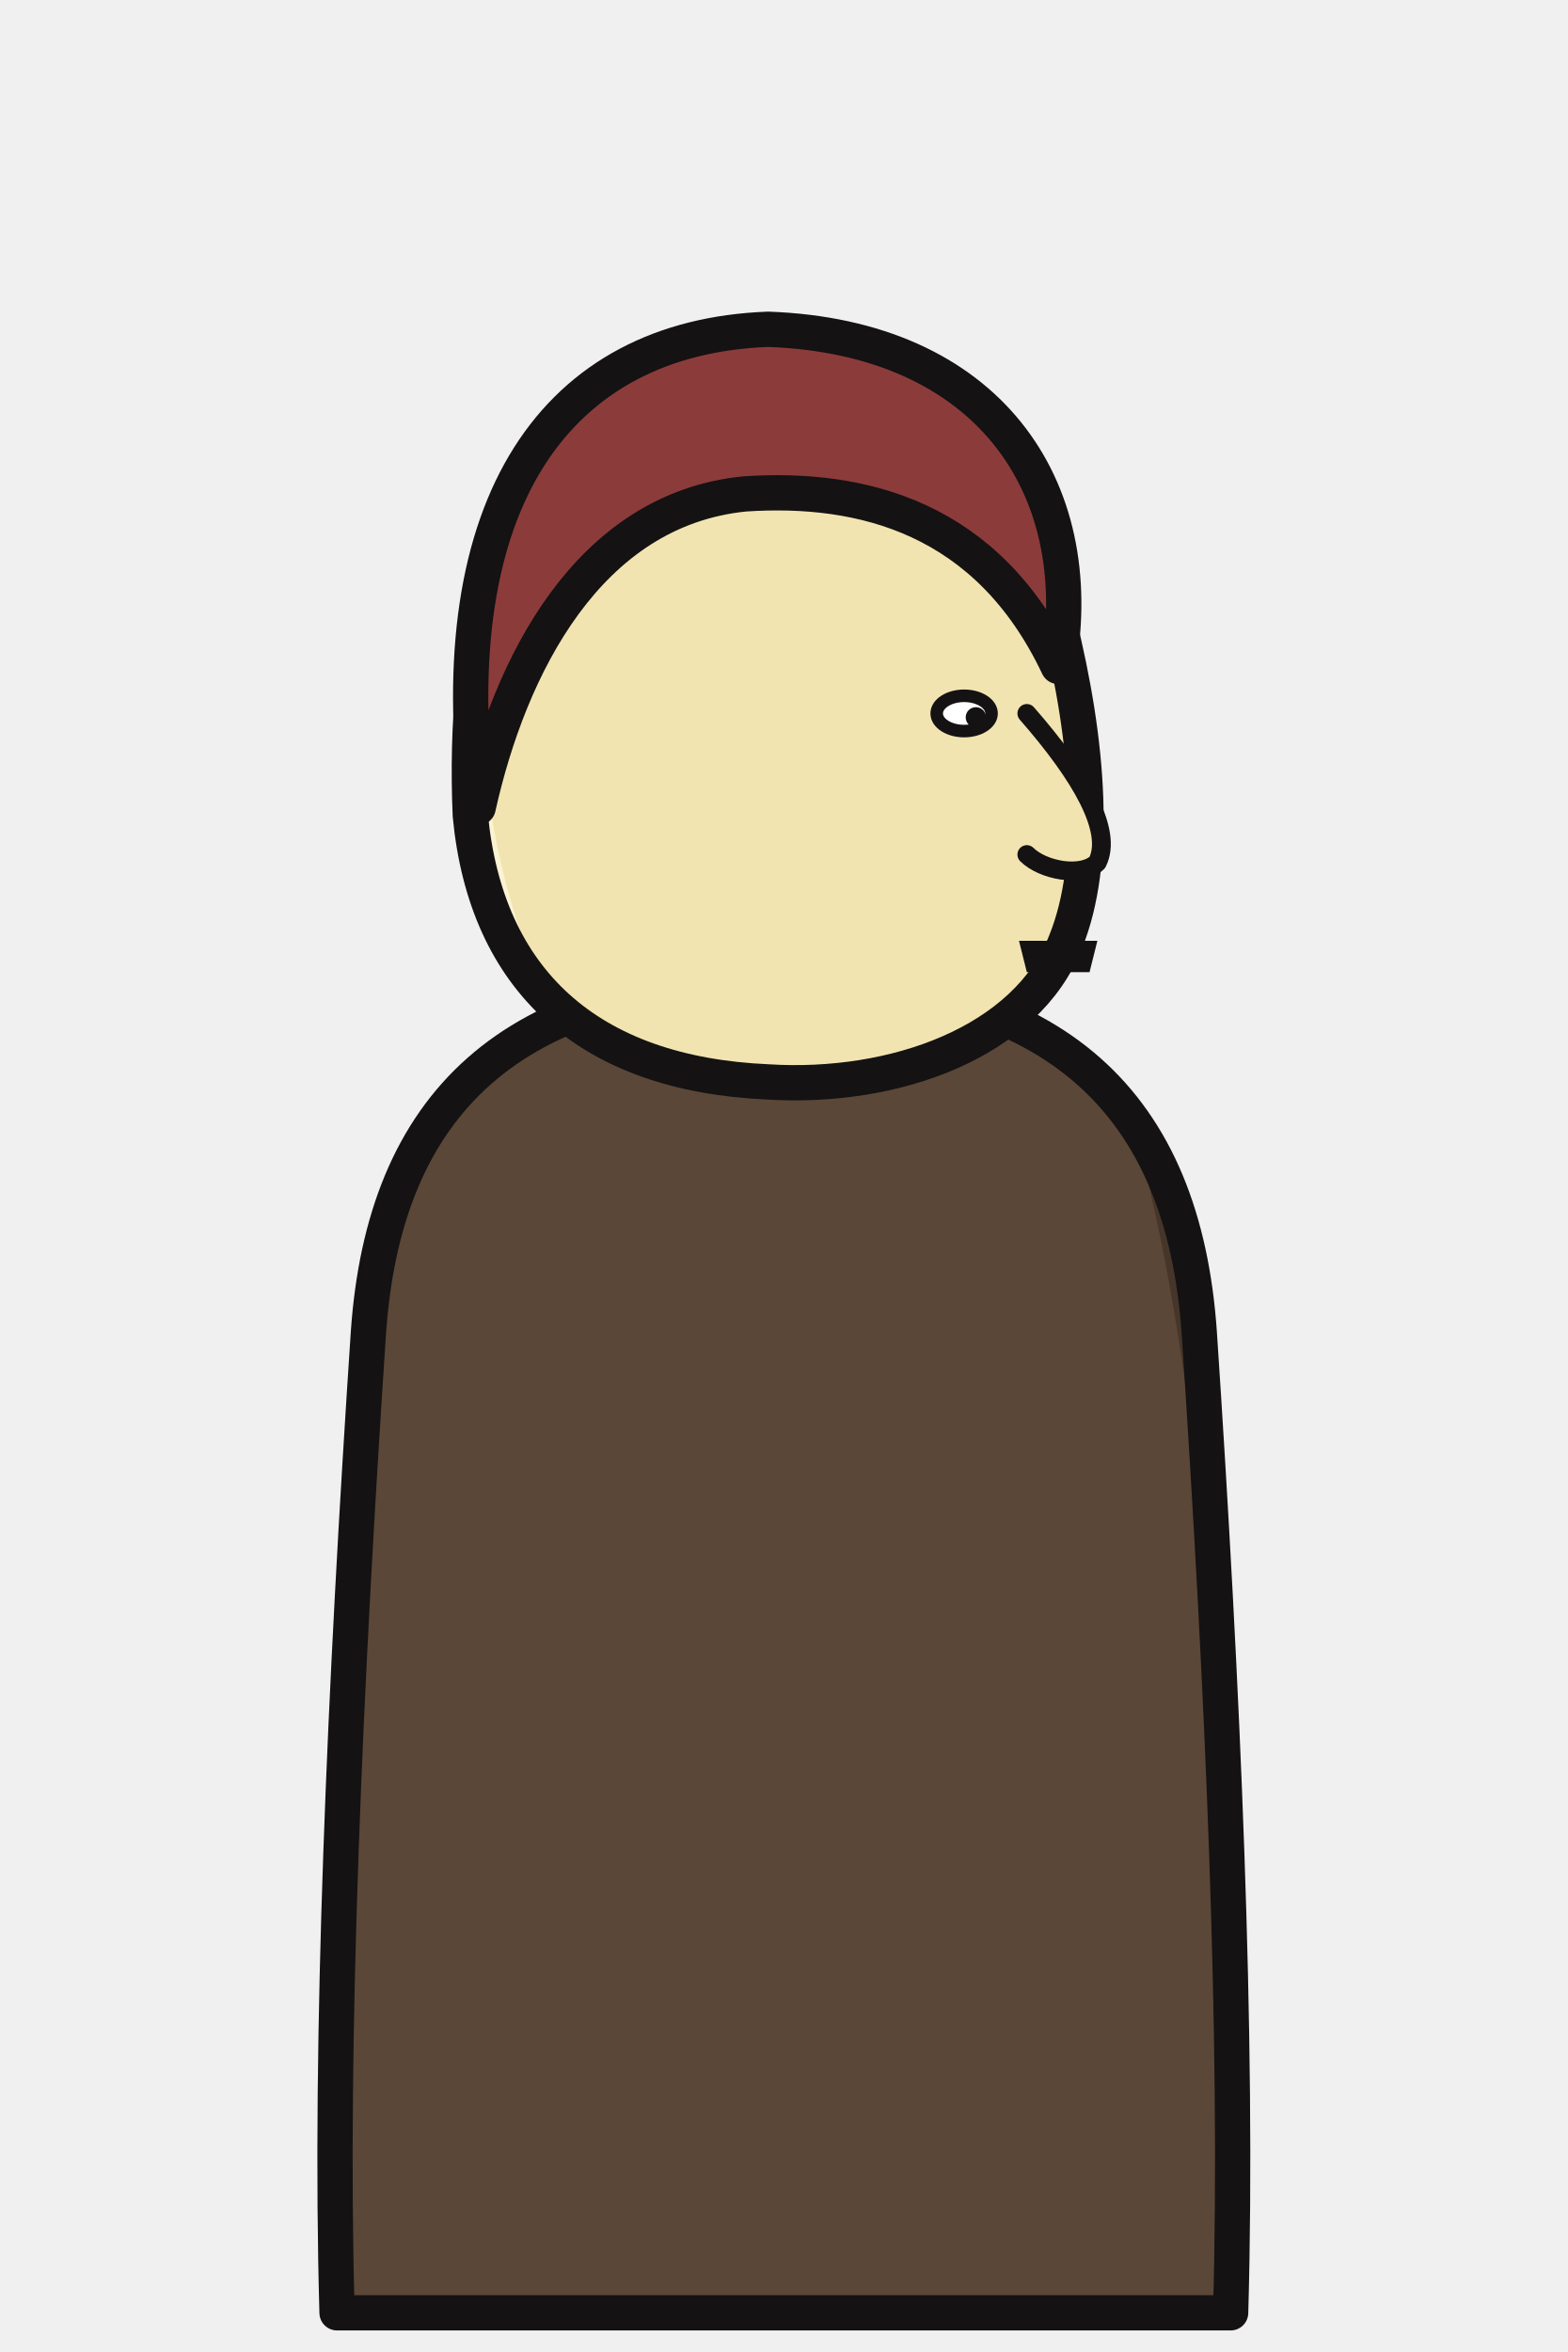
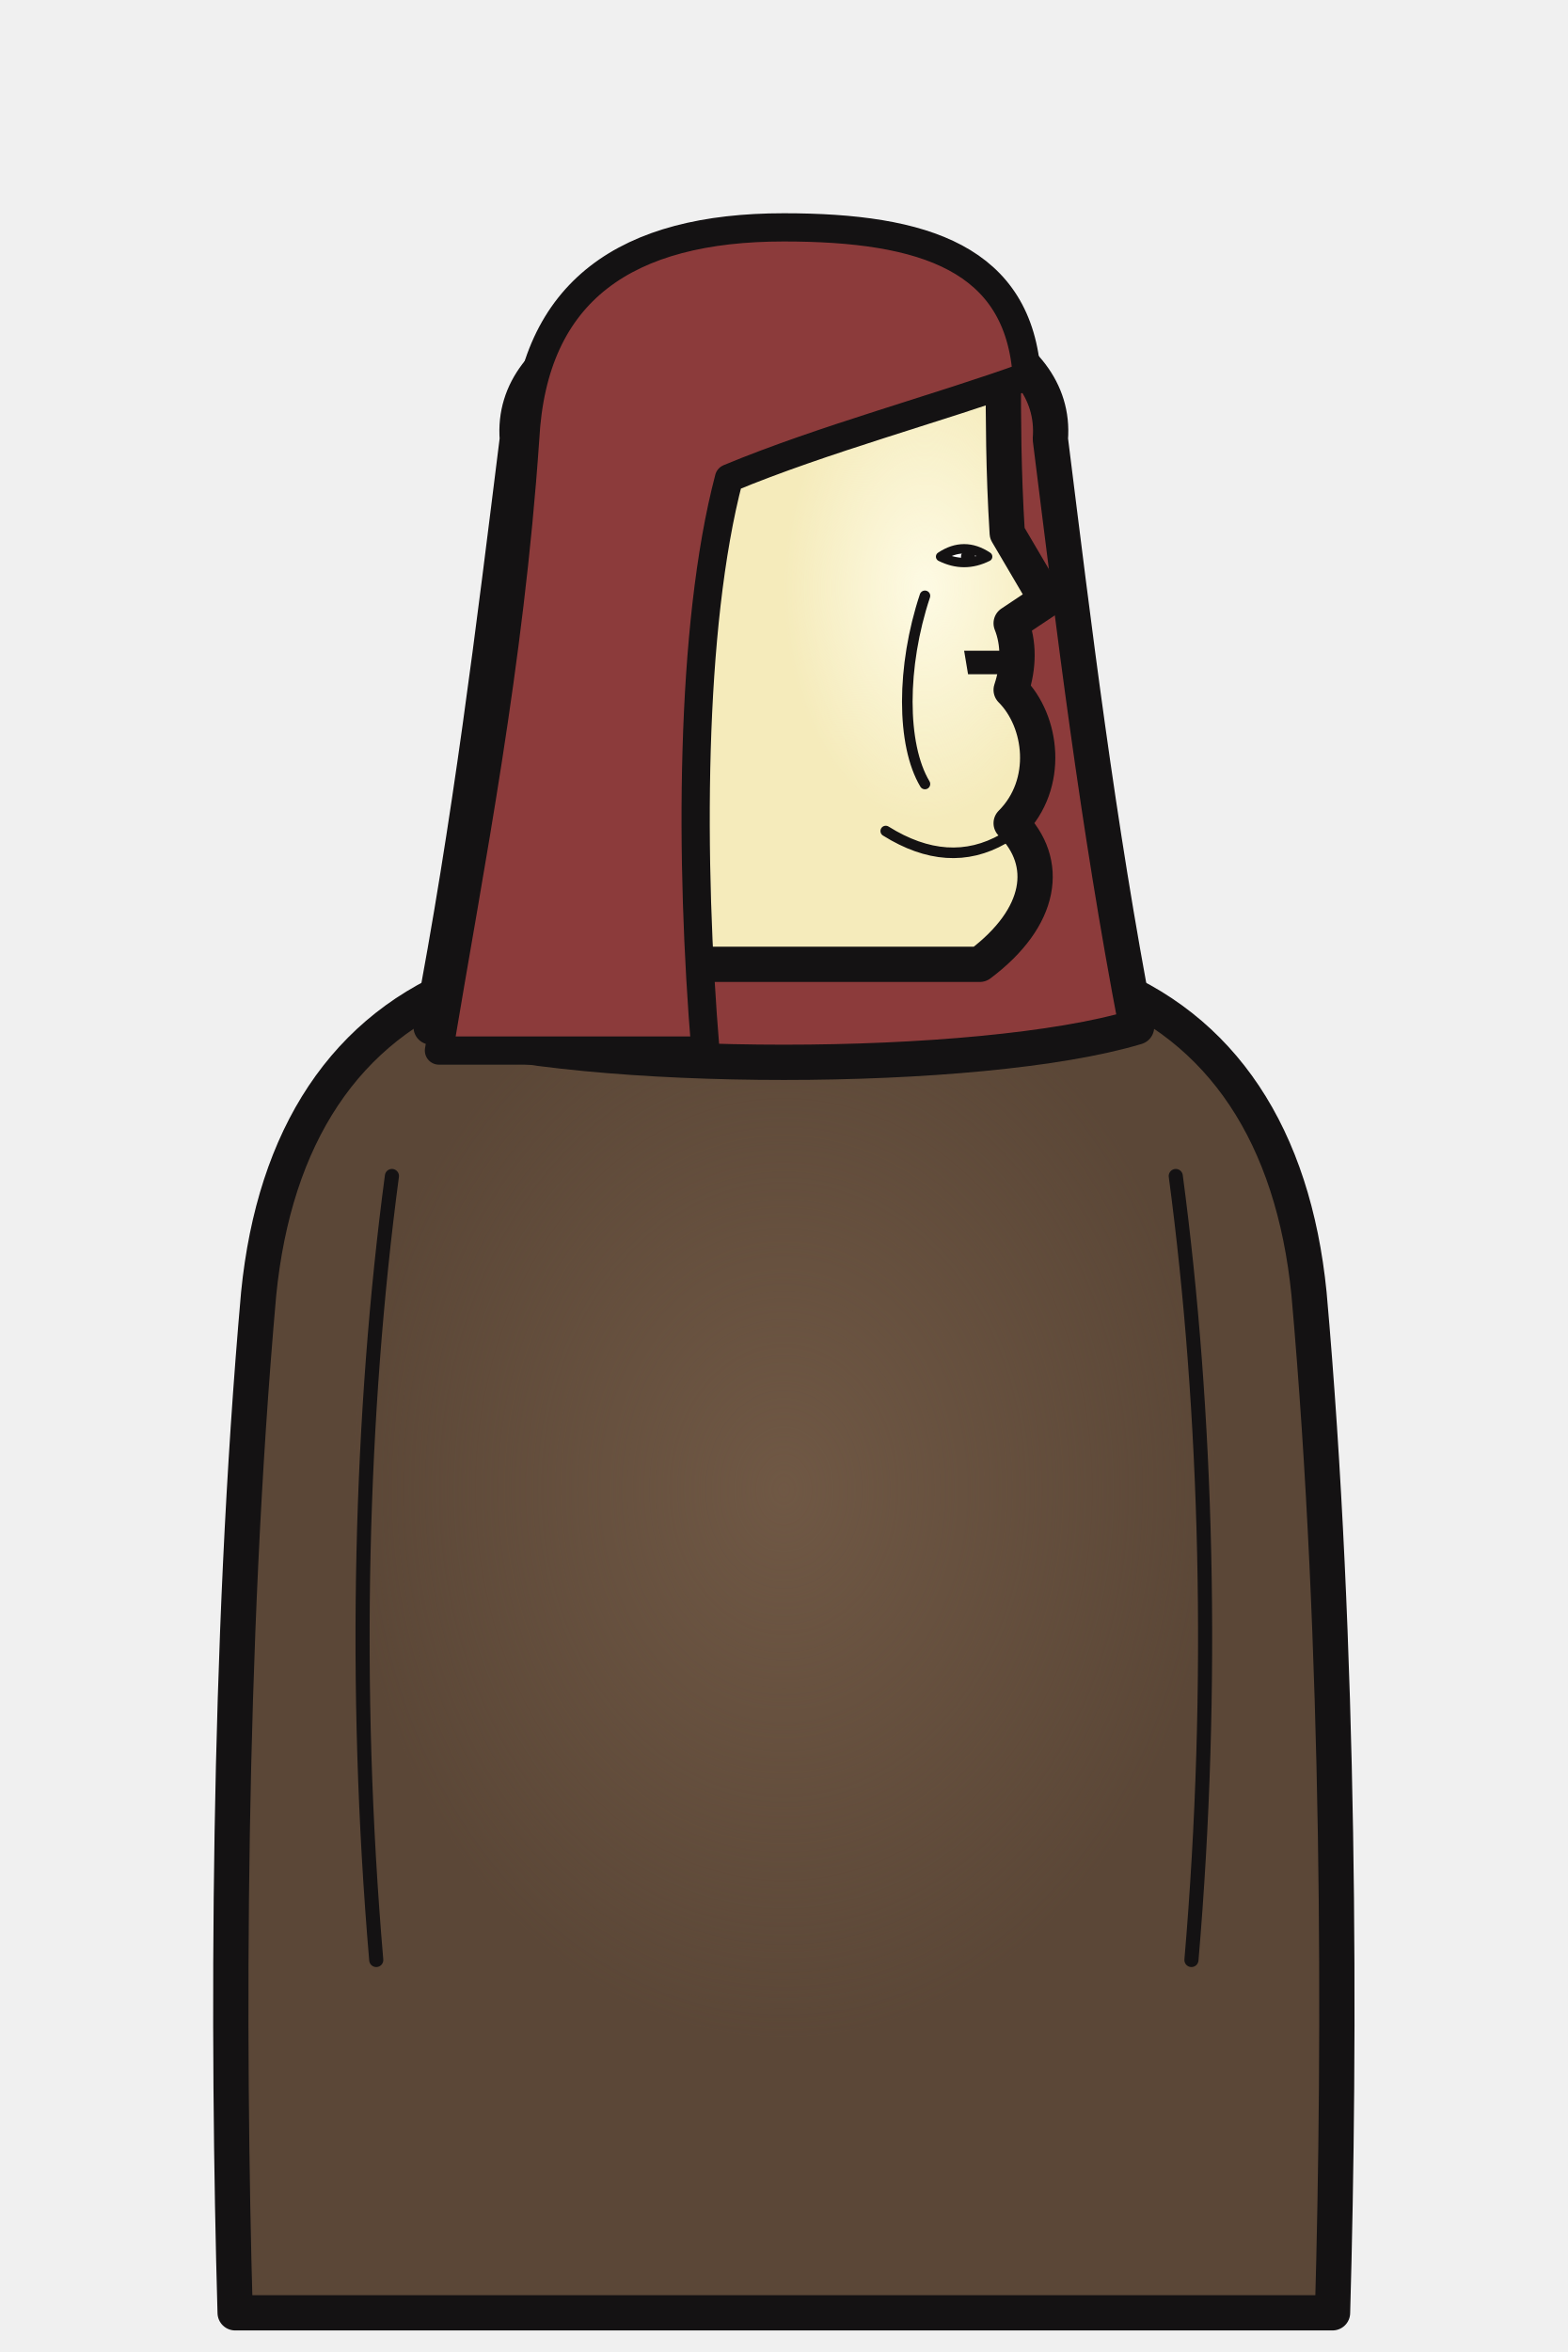
<svg xmlns="http://www.w3.org/2000/svg" width="800" height="1200" viewBox="0 0 400 600">
  <defs>
-     <clipPath id="c1">
-       <path d="M200,250 C130,250 98,282 94,340 C88,430 84,520 86,590 L314,590 C316,520 312,430 306,340 C302,282 270,250 200,250 Z" />
+     <radialGradient id="g1">
+       <stop offset="0" stop-color="#735B47" stop-opacity="0.85" />
+       <stop offset="1" stop-color="#735B47" stop-opacity="0" />
+     </radialGradient>
+     <clipPath id="s1">
+       <path d="M120,250 C88,262 70,290 66,330 C58,420 58,520 60,590 L340,590 C342,520 342,420 334,330 C330,290 312,262 280,250 Z" />
    </clipPath>
-     <clipPath id="c2">
-       <path d="M160,104 C212,92 262,118 270,158 C278,190 280,220 272,240 C262,266 228,278 196,276 C150,274 124,250 120,208 C118,162 128,112 160,104 Z" />
+     <radialGradient id="g2">
+       <stop offset="0" stop-color="#A9504C" stop-opacity="0.85" />
+       <stop offset="1" stop-color="#A9504C" stop-opacity="0" />
+     </radialGradient>
+     <clipPath id="s2">
+       <path d="M132,112 C128,62 272,62 268,112 C274,160 280,210 290,262 C250,274 150,274 110,262 C120,210 126,160 132,112 Z" />
    </clipPath>
-     <clipPath id="c3">
-       <path d="M122,206 C112,128 142,86 196,84 C252,86 278,124 270,170 C252,132 220,124 190,126 C150,130 130,170 122,206 Z" />
+     <radialGradient id="g3">
+       <stop offset="0" stop-color="#FFFDEB" stop-opacity="0.85" />
+       <stop offset="1" stop-color="#FFFDEB" stop-opacity="0" />
+     </radialGradient>
+     <clipPath id="s3">
+       <path d="M156,96 C151,130 151,190 156,246 L250,246 C266,234 268,220 258,210 C268,200 266,184 258,176 C260,170 260,164 258,159 L267,153 L257,136 C256,120 256,106 256,96 Z" />
    </clipPath>
  </defs>
-   <path d="M200,250 C130,250 98,282 94,340 C88,430 84,520 86,590 L314,590 C316,520 312,430 306,340 C302,282 270,250 200,250 Z" fill="#5B4737" />
-   <g clip-path="url(#c1)">
-     <path d="M280,260 C312,340 314,480 312,600 L340,600 L340,250 Z" fill="#46362A" />
+   <path d="M120,250 C88,262 70,290 66,330 C58,420 58,520 60,590 L340,590 C342,520 342,420 334,330 C330,290 312,262 280,250 Z" fill="#5B4737" />
+   <g clip-path="url(#s1)">
+     <ellipse cx="200" cy="380" rx="110" ry="140" fill="url(#g1)" />
  </g>
-   <path d="M200,250 C130,250 98,282 94,340 C88,430 84,520 86,590 L314,590 C316,520 312,430 306,340 C302,282 270,250 200,250 Z" fill="none" stroke="#141213" stroke-width="9.0" stroke-linejoin="round" stroke-linecap="round" />
-   <path d="M160,104 C212,92 262,118 270,158 C278,190 280,220 272,240 C262,266 228,278 196,276 C150,274 124,250 120,208 C118,162 128,112 160,104 Z" fill="#F1E4B0" />
-   <g clip-path="url(#c2)">
-     <path d="M272,130 C292,190 286,250 240,280 L300,280 L300,120 Z" fill="#D8C98E" />
+   <path d="M120,250 C88,262 70,290 66,330 C58,420 58,520 60,590 L340,590 C342,520 342,420 334,330 C330,290 312,262 280,250 Z" fill="none" stroke="#141213" stroke-width="9.0" stroke-linejoin="round" stroke-linecap="round" />
+   <path d="M100,300 C92,360 90,430 96,500 M300,300 C308,360 310,430 304,500" fill="none" stroke="#141213" stroke-width="3.6" stroke-linejoin="round" stroke-linecap="round" />
+   <path d="M132,112 C128,62 272,62 268,112 C274,160 280,210 290,262 C250,274 150,274 110,262 C120,210 126,160 132,112 Z" fill="#8C3B3B" />
+   <g clip-path="url(#s2)">
+     <ellipse cx="170" cy="150" rx="60" ry="90" fill="url(#g2)" />
  </g>
-   <g clip-path="url(#c2)">
-     <path d="M130,110 C116,160 120,230 150,272 L100,280 L100,100 Z" fill="#FBF3D2" />
+   <path d="M132,112 C128,62 272,62 268,112 C274,160 280,210 290,262 C250,274 150,274 110,262 C120,210 126,160 132,112 Z" fill="none" stroke="#141213" stroke-width="9.0" stroke-linejoin="round" stroke-linecap="round" />
+   <path d="M156,96 C151,130 151,190 156,246 L250,246 C266,234 268,220 258,210 C268,200 266,184 258,176 C260,170 260,164 258,159 L267,153 L257,136 C256,120 256,106 256,96 Z" fill="#F5EBBB" />
+   <g clip-path="url(#s3)">
+     <ellipse cx="236" cy="150" rx="36" ry="60" fill="url(#g3)" />
  </g>
-   <path d="M160,104 C212,92 262,118 270,158 C278,190 280,220 272,240 C262,266 228,278 196,276 C150,274 124,250 120,208 C118,162 128,112 160,104 Z" fill="none" stroke="#141213" stroke-width="9.0" stroke-linejoin="round" stroke-linecap="round" />
-   <ellipse cx="246.0" cy="182.0" rx="7.0" ry="4.5" fill="#FFFFFF" stroke="#141213" stroke-width="3.2" />
-   <ellipse cx="249.0" cy="183.0" rx="2.6" ry="2.6" fill="#141213" />
-   <path d="M262,182 C276,198 284,212 280,220 C276,224 266,222 262,218" fill="#F1E4B0" stroke="#141213" stroke-width="4.8" stroke-linejoin="round" stroke-linecap="round" />
-   <path d="M260,240 L280,240 L278,248 L262,248 Z" fill="#141213" />
-   <path d="M122,206 C112,128 142,86 196,84 C252,86 278,124 270,170 C252,132 220,124 190,126 C150,130 130,170 122,206 Z" fill="#8C3B3B" />
-   <g clip-path="url(#c3)">
-     <path d="M250,90 C290,130 296,190 284,240 L320,240 L320,80 Z" fill="#6E2A2C" />
-   </g>
-   <path d="M122,206 C112,128 142,86 196,84 C252,86 278,124 270,170 C252,132 220,124 190,126 C150,130 130,170 122,206 Z" fill="none" stroke="#141213" stroke-width="9.0" stroke-linejoin="round" stroke-linecap="round" />
+   <path d="M156,96 C151,130 151,190 156,246 L250,246 C266,234 268,220 258,210 C268,200 266,184 258,176 C260,170 260,164 258,159 L267,153 L257,136 C256,120 256,106 256,96 Z" fill="none" stroke="#141213" stroke-width="9.0" stroke-linejoin="round" stroke-linecap="round" />
+   <path d="M240,142 Q246,138 252,142 Q246,145 240,142 Z" fill="#FFFFFF" stroke="#141213" stroke-width="2.4" stroke-linejoin="round" stroke-linecap="round" />
+   <ellipse cx="247.0" cy="142.0" rx="1.8" ry="1.8" fill="#141213" />
+   <path d="M246,166 L258,166 L257,172 L247,172 Z" fill="#141213" />
+   <path d="M236,152 C230,170 230,190 236,200 M226,212 Q242,222 256,214" fill="none" stroke="#141213" stroke-width="2.7" stroke-linejoin="round" stroke-linecap="round" />
+   <path d="M262,96 C260,66 236,58 200,58 C160,58 136,74 134,112 C130,170 120,220 112,268 L180,268 C176,220 176,160 186,122 C210,112 240,104 262,96 Z" fill="#8C3B3B" stroke="#141213" stroke-width="7.2" stroke-linejoin="round" stroke-linecap="round" />
</svg>
